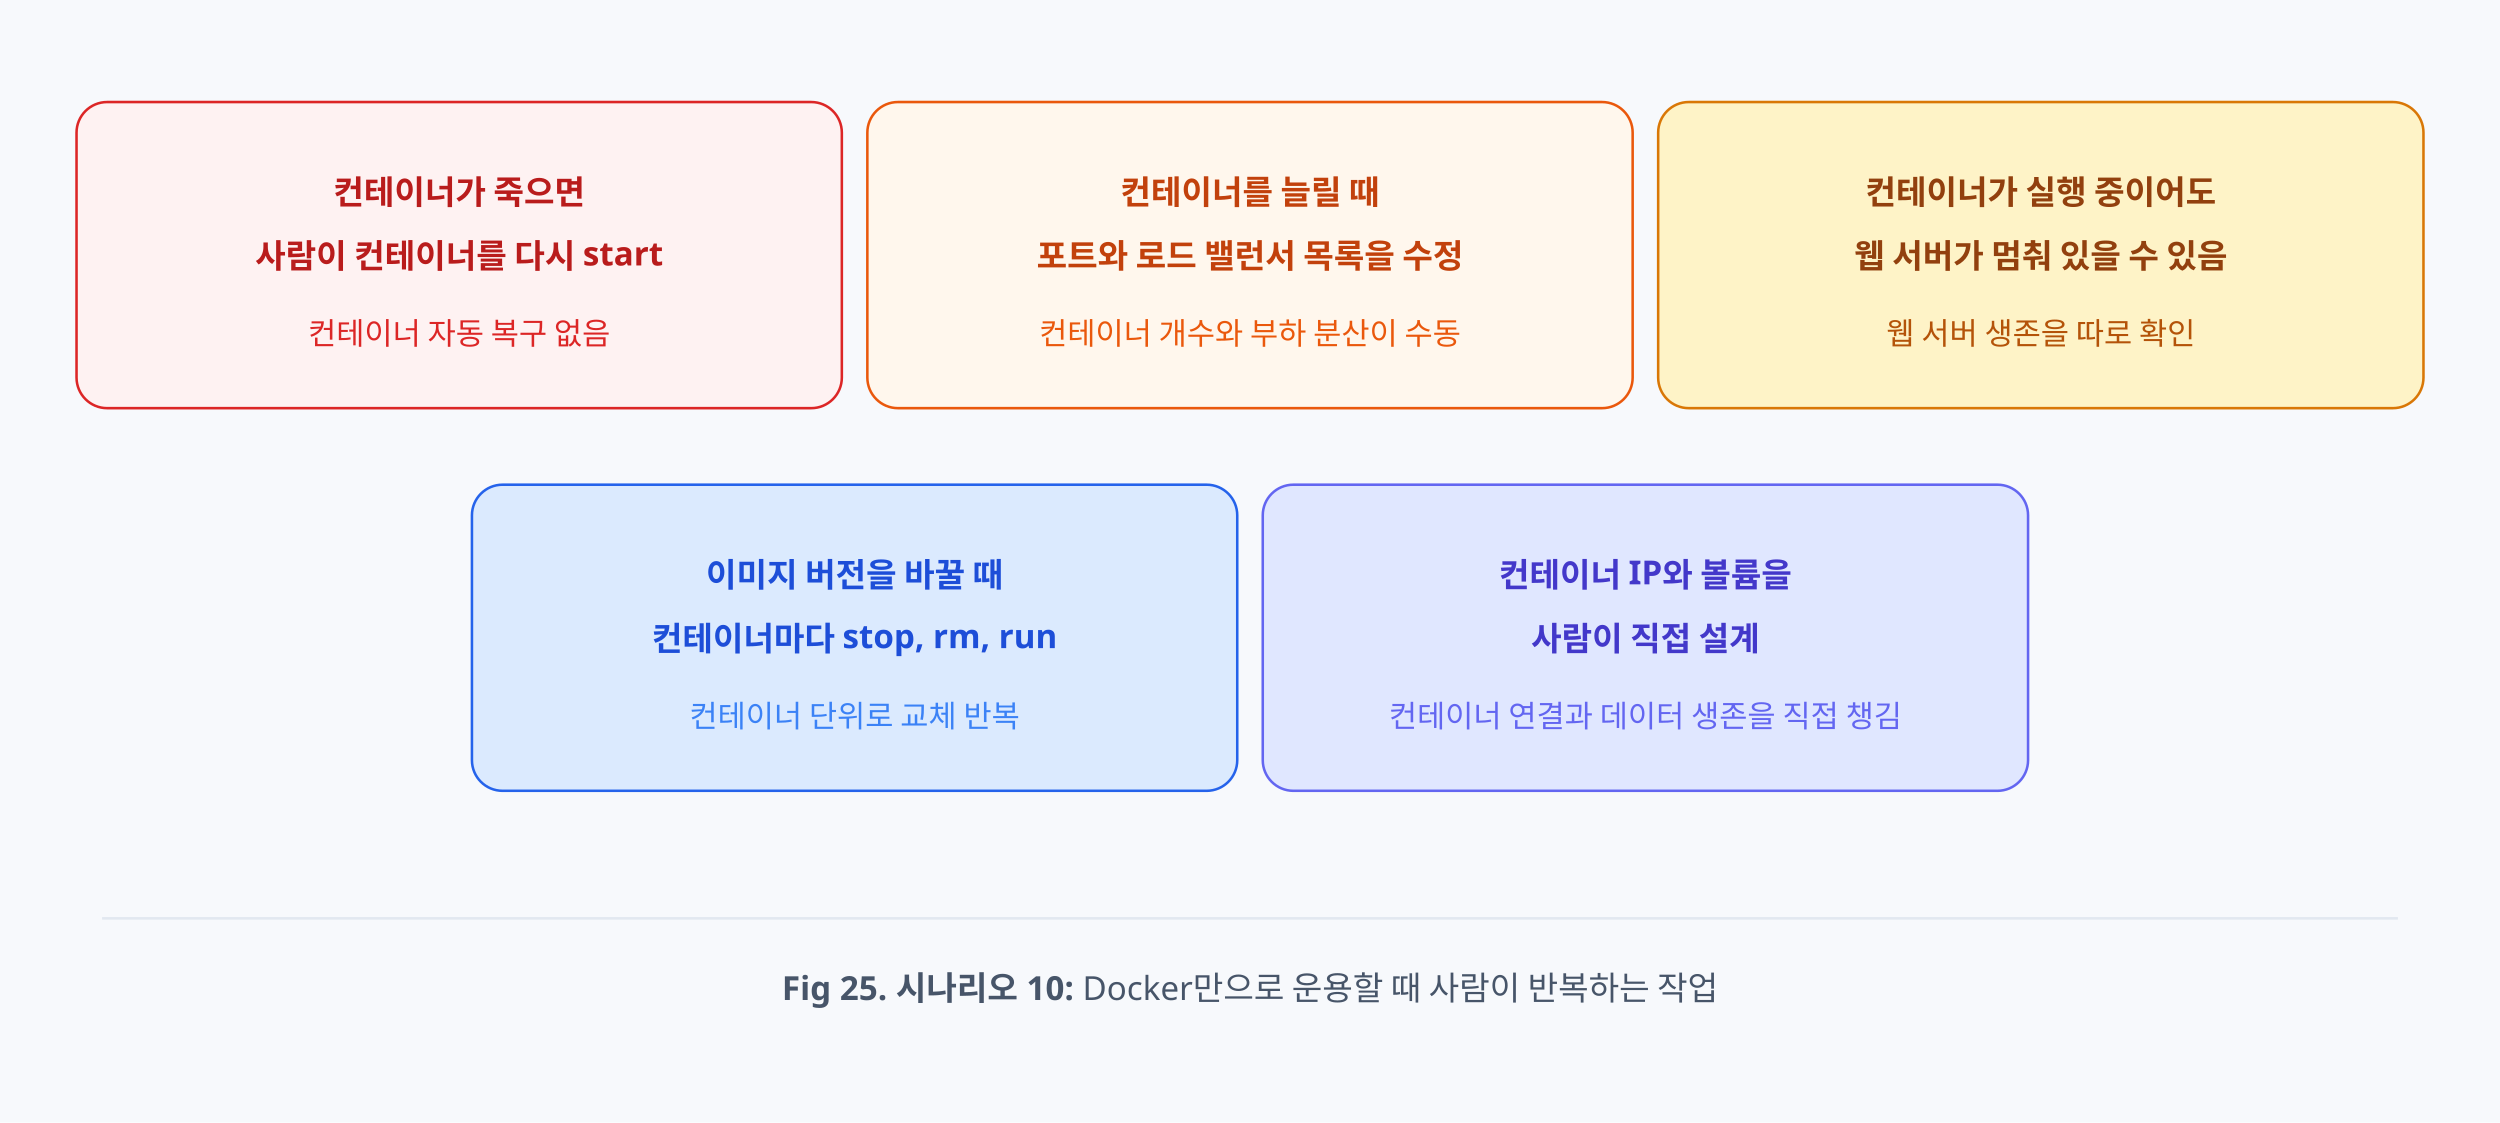
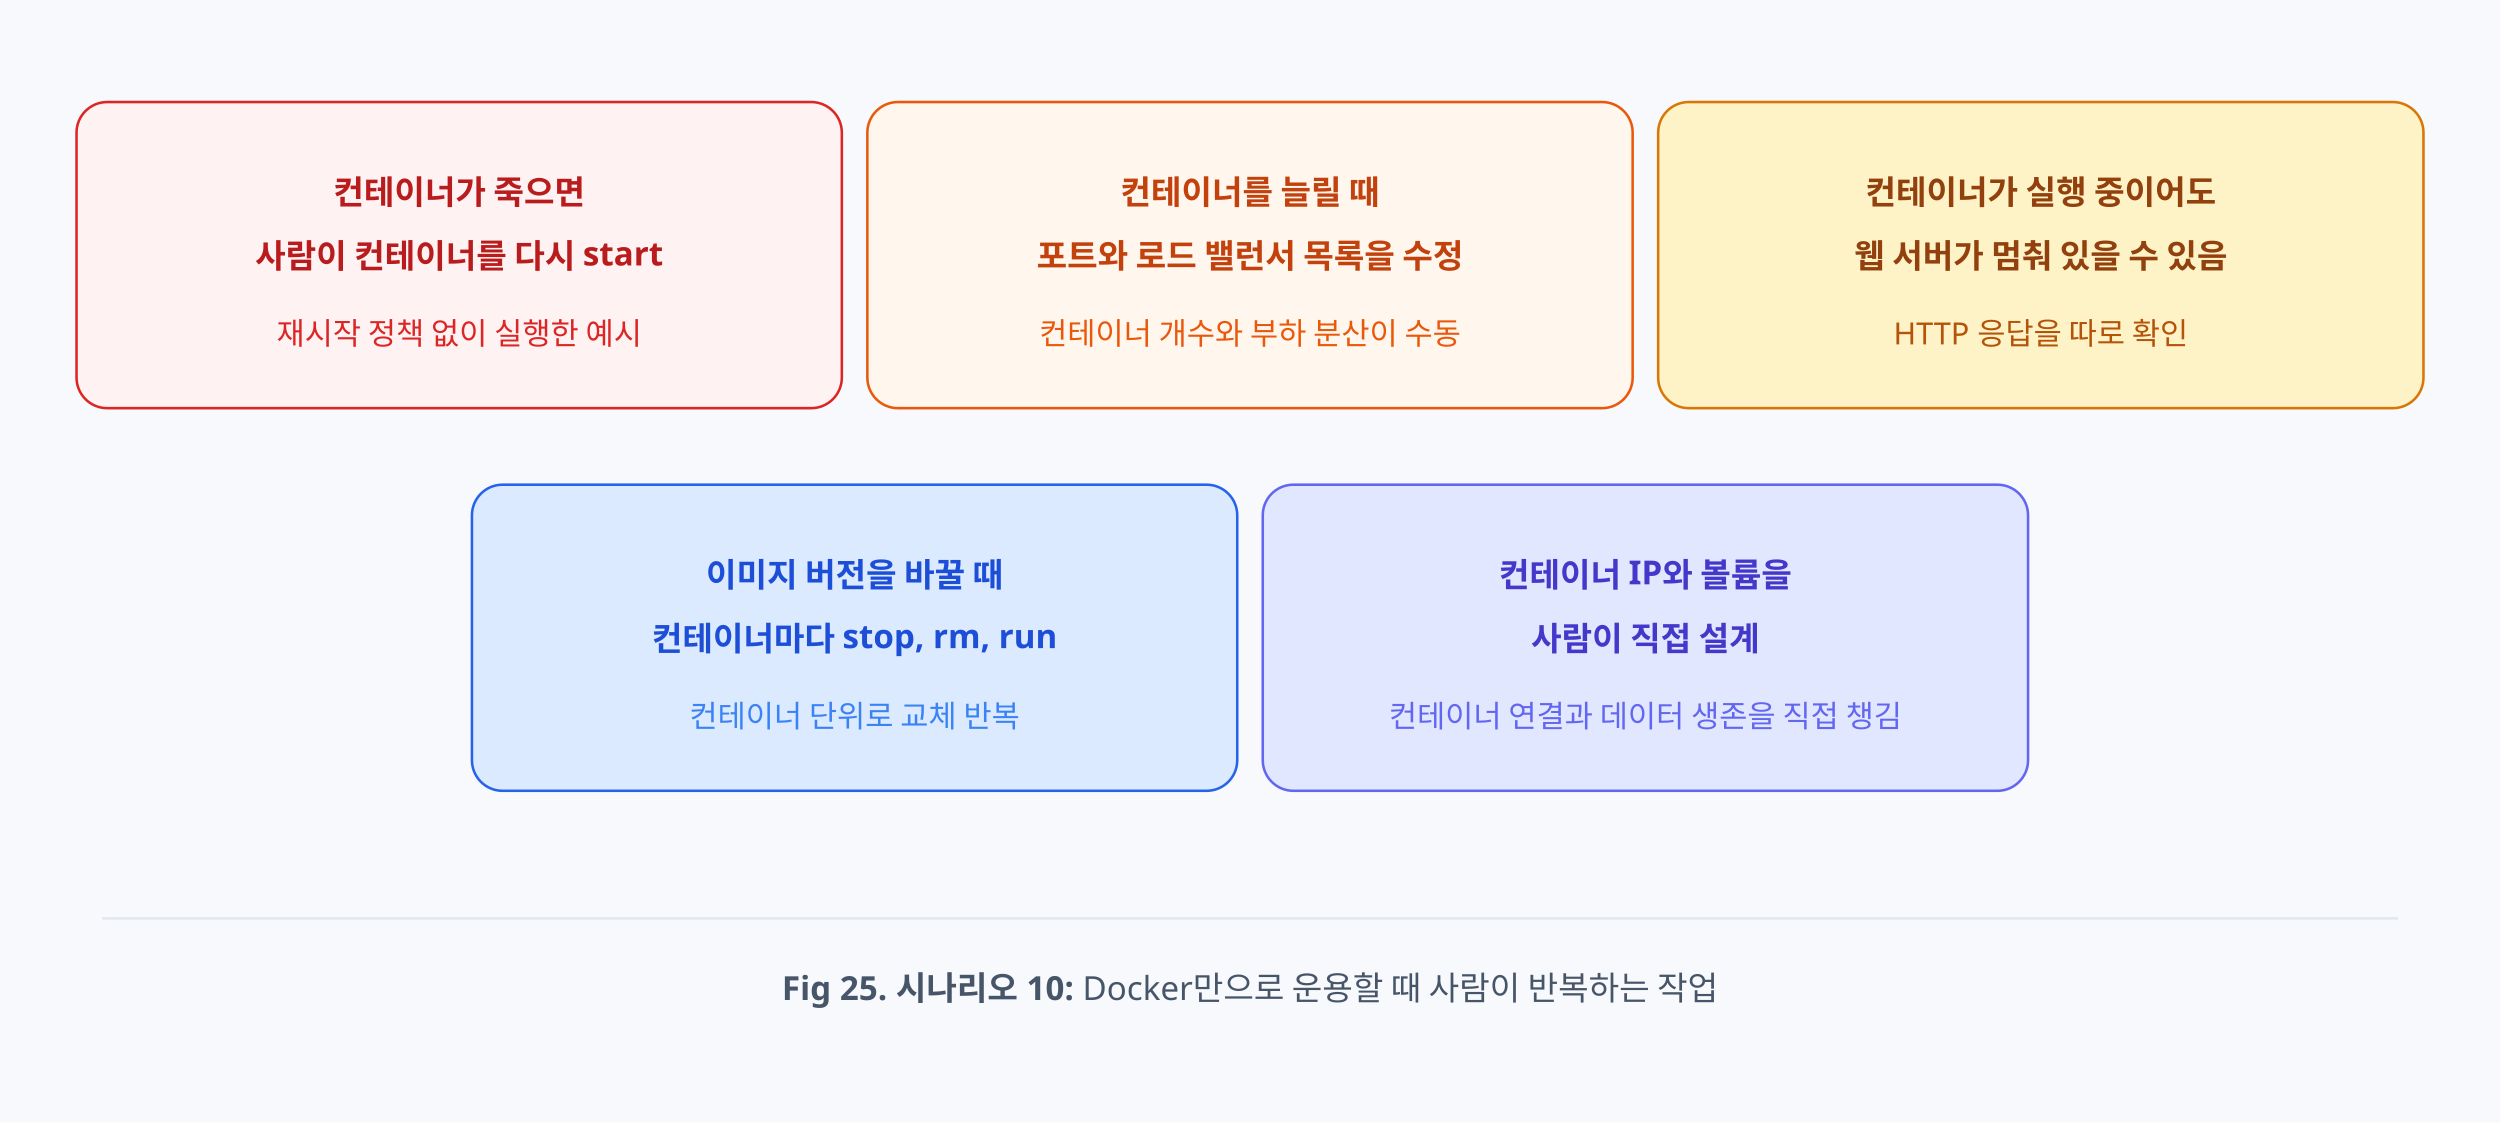
<svg xmlns="http://www.w3.org/2000/svg" width="980" height="440" viewBox="0 0 980 440">
  <rect width="980" height="440" fill="#F7F9FC" />
  <rect x="30" y="40" width="300" height="120" rx="12" fill="#FEF2F2" stroke="#DC2626" />
  <text x="180" y="80" text-anchor="middle" font-family="Apple SD Gothic Neo, Noto Sans KR, sans-serif" font-size="13" fill="#B91C1C" font-weight="600">컨테이너가 죽으면</text>
  <text x="180" y="105" text-anchor="middle" font-family="Apple SD Gothic Neo, Noto Sans KR, sans-serif" font-size="13" fill="#B91C1C" font-weight="600">사람이 컨테이너를 다시 start</text>
-   <text x="180" y="135" text-anchor="middle" font-family="Apple SD Gothic Neo, Noto Sans KR, sans-serif" font-size="12" fill="#DC2626">컨테이너 자동 복구 없음</text>
+   <text x="180" y="135" text-anchor="middle" font-family="Apple SD Gothic Neo, Noto Sans KR, sans-serif" font-size="12" fill="#DC2626">재시작 정책 없이 실행한 예시</text>
  <rect x="340" y="40" width="300" height="120" rx="12" fill="#FFF7ED" stroke="#EA580C" />
  <text x="490" y="80" text-anchor="middle" font-family="Apple SD Gothic Neo, Noto Sans KR, sans-serif" font-size="13" fill="#C2410C" font-weight="600">컨테이너를 늘릴 때</text>
  <text x="490" y="105" text-anchor="middle" font-family="Apple SD Gothic Neo, Noto Sans KR, sans-serif" font-size="13" fill="#C2410C" font-weight="600">포트와 로드 밸런서 목록을 수정</text>
  <text x="490" y="135" text-anchor="middle" font-family="Apple SD Gothic Neo, Noto Sans KR, sans-serif" font-size="12" fill="#EA580C">컨테이너 개수와 부하 분산이 수동</text>
  <rect x="650" y="40" width="300" height="120" rx="12" fill="#FEF3C7" stroke="#D97706" />
  <text x="800" y="80" text-anchor="middle" font-family="Apple SD Gothic Neo, Noto Sans KR, sans-serif" font-size="13" fill="#92400E" font-weight="600">컨테이너가 실행 중이어도</text>
  <text x="800" y="105" text-anchor="middle" font-family="Apple SD Gothic Neo, Noto Sans KR, sans-serif" font-size="13" fill="#92400E" font-weight="600">웹 서버가 멈춰 있을 수 있음</text>
-   <text x="800" y="135" text-anchor="middle" font-family="Apple SD Gothic Neo, Noto Sans KR, sans-serif" font-size="12" fill="#B45309">웹 서버 생존을 따로 확인</text>
+   <text x="800" y="135" text-anchor="middle" font-family="Apple SD Gothic Neo, Noto Sans KR, sans-serif" font-size="12" fill="#B45309">HTTP 응답을 따로 확인</text>
  <rect x="185" y="190" width="300" height="120" rx="12" fill="#DBEAFE" stroke="#2563EB" />
  <text x="335" y="230" text-anchor="middle" font-family="Apple SD Gothic Neo, Noto Sans KR, sans-serif" font-size="13" fill="#1D4ED8" font-weight="600">이미지 버전을 바꿀 때</text>
  <text x="335" y="255" text-anchor="middle" font-family="Apple SD Gothic Neo, Noto Sans KR, sans-serif" font-size="13" fill="#1D4ED8" font-weight="600">컨테이너마다 stop, rm, run</text>
  <text x="335" y="285" text-anchor="middle" font-family="Apple SD Gothic Neo, Noto Sans KR, sans-serif" font-size="12" fill="#3B82F6">컨테이너 단위로 교체 반복</text>
  <rect x="495" y="190" width="300" height="120" rx="12" fill="#E0E7FF" stroke="#6366F1" />
  <text x="645" y="230" text-anchor="middle" font-family="Apple SD Gothic Neo, Noto Sans KR, sans-serif" font-size="13" fill="#4338CA" font-weight="600">컨테이너 IP와 볼륨을</text>
  <text x="645" y="255" text-anchor="middle" font-family="Apple SD Gothic Neo, Noto Sans KR, sans-serif" font-size="13" fill="#4338CA" font-weight="600">사람이 직접 설계</text>
  <text x="645" y="285" text-anchor="middle" font-family="Apple SD Gothic Neo, Noto Sans KR, sans-serif" font-size="12" fill="#6366F1">컨테이너 연결과 데이터 생존을 직접 챙김</text>
  <line x1="40" y1="360" x2="940" y2="360" stroke="#E2E8F0" stroke-width="1" />
  <text x="490" y="392" text-anchor="middle" font-family="Apple SD Gothic Neo, Noto Sans KR, sans-serif" font-size="13" fill="#475569">
    <tspan font-weight="600">Fig 25. 시나리오 10:</tspan>
    <tspan> Docker만으로 운용할 때 사람이 반복하는 작업</tspan>
  </text>
</svg>
